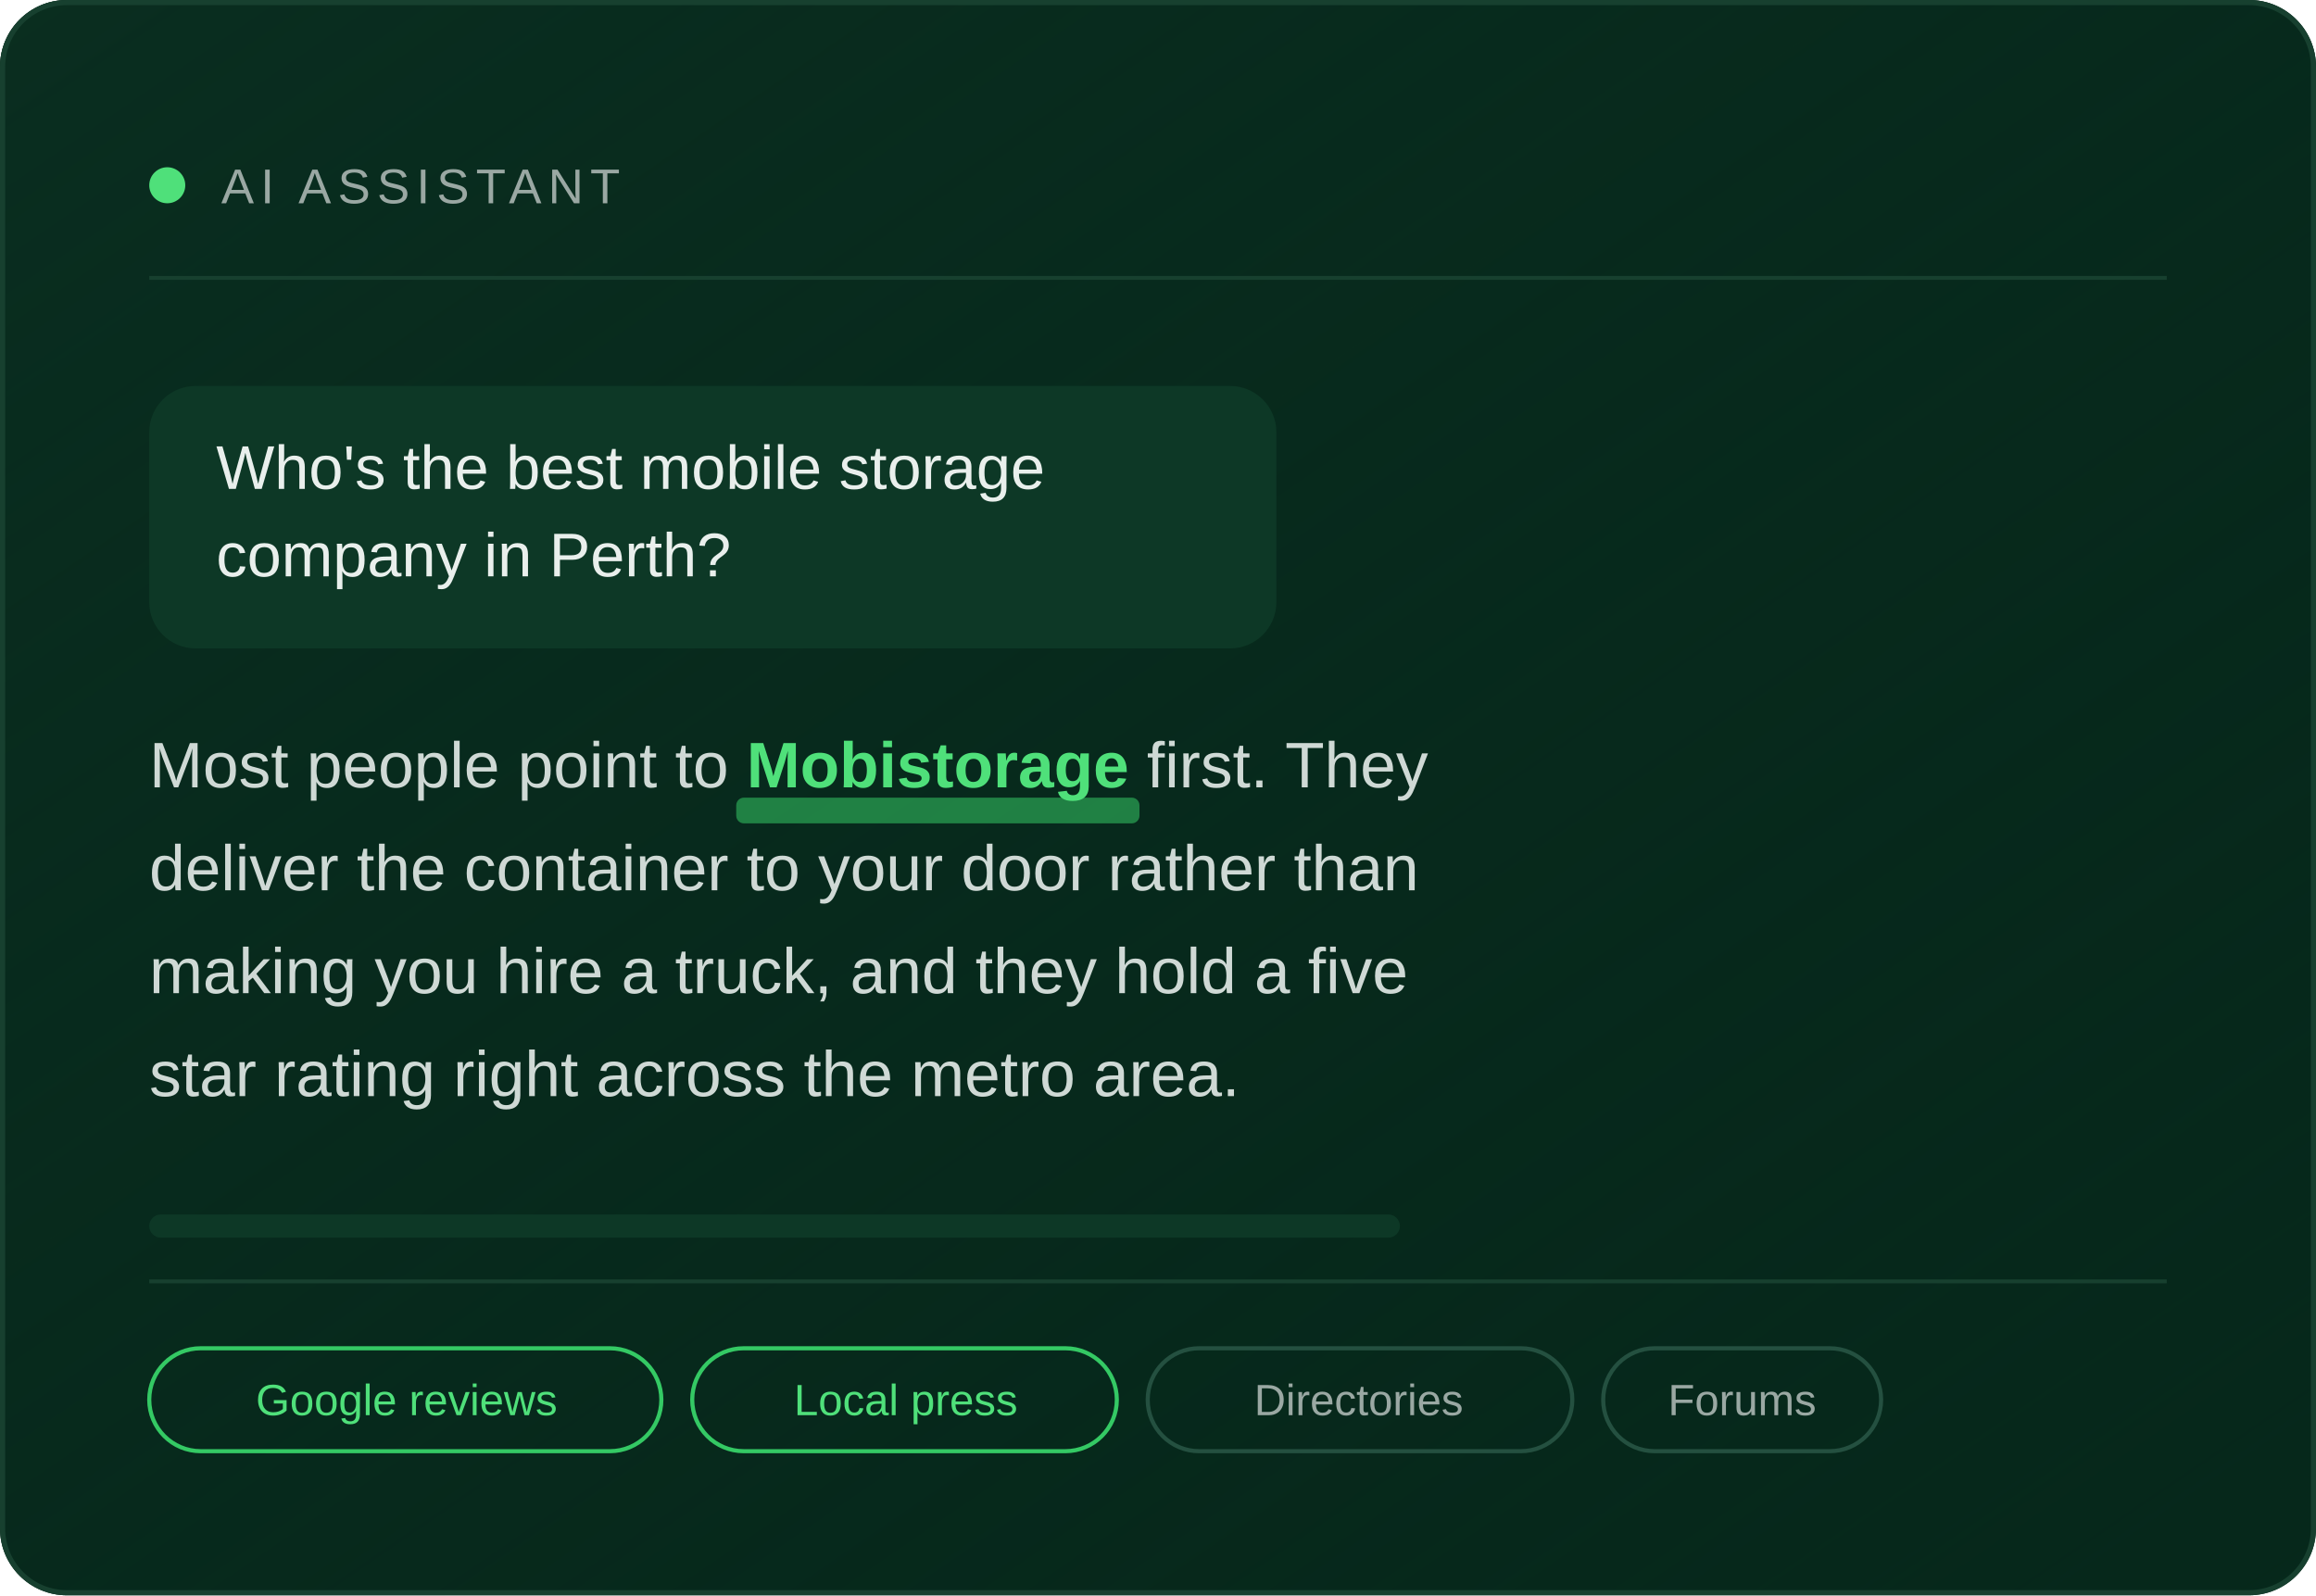
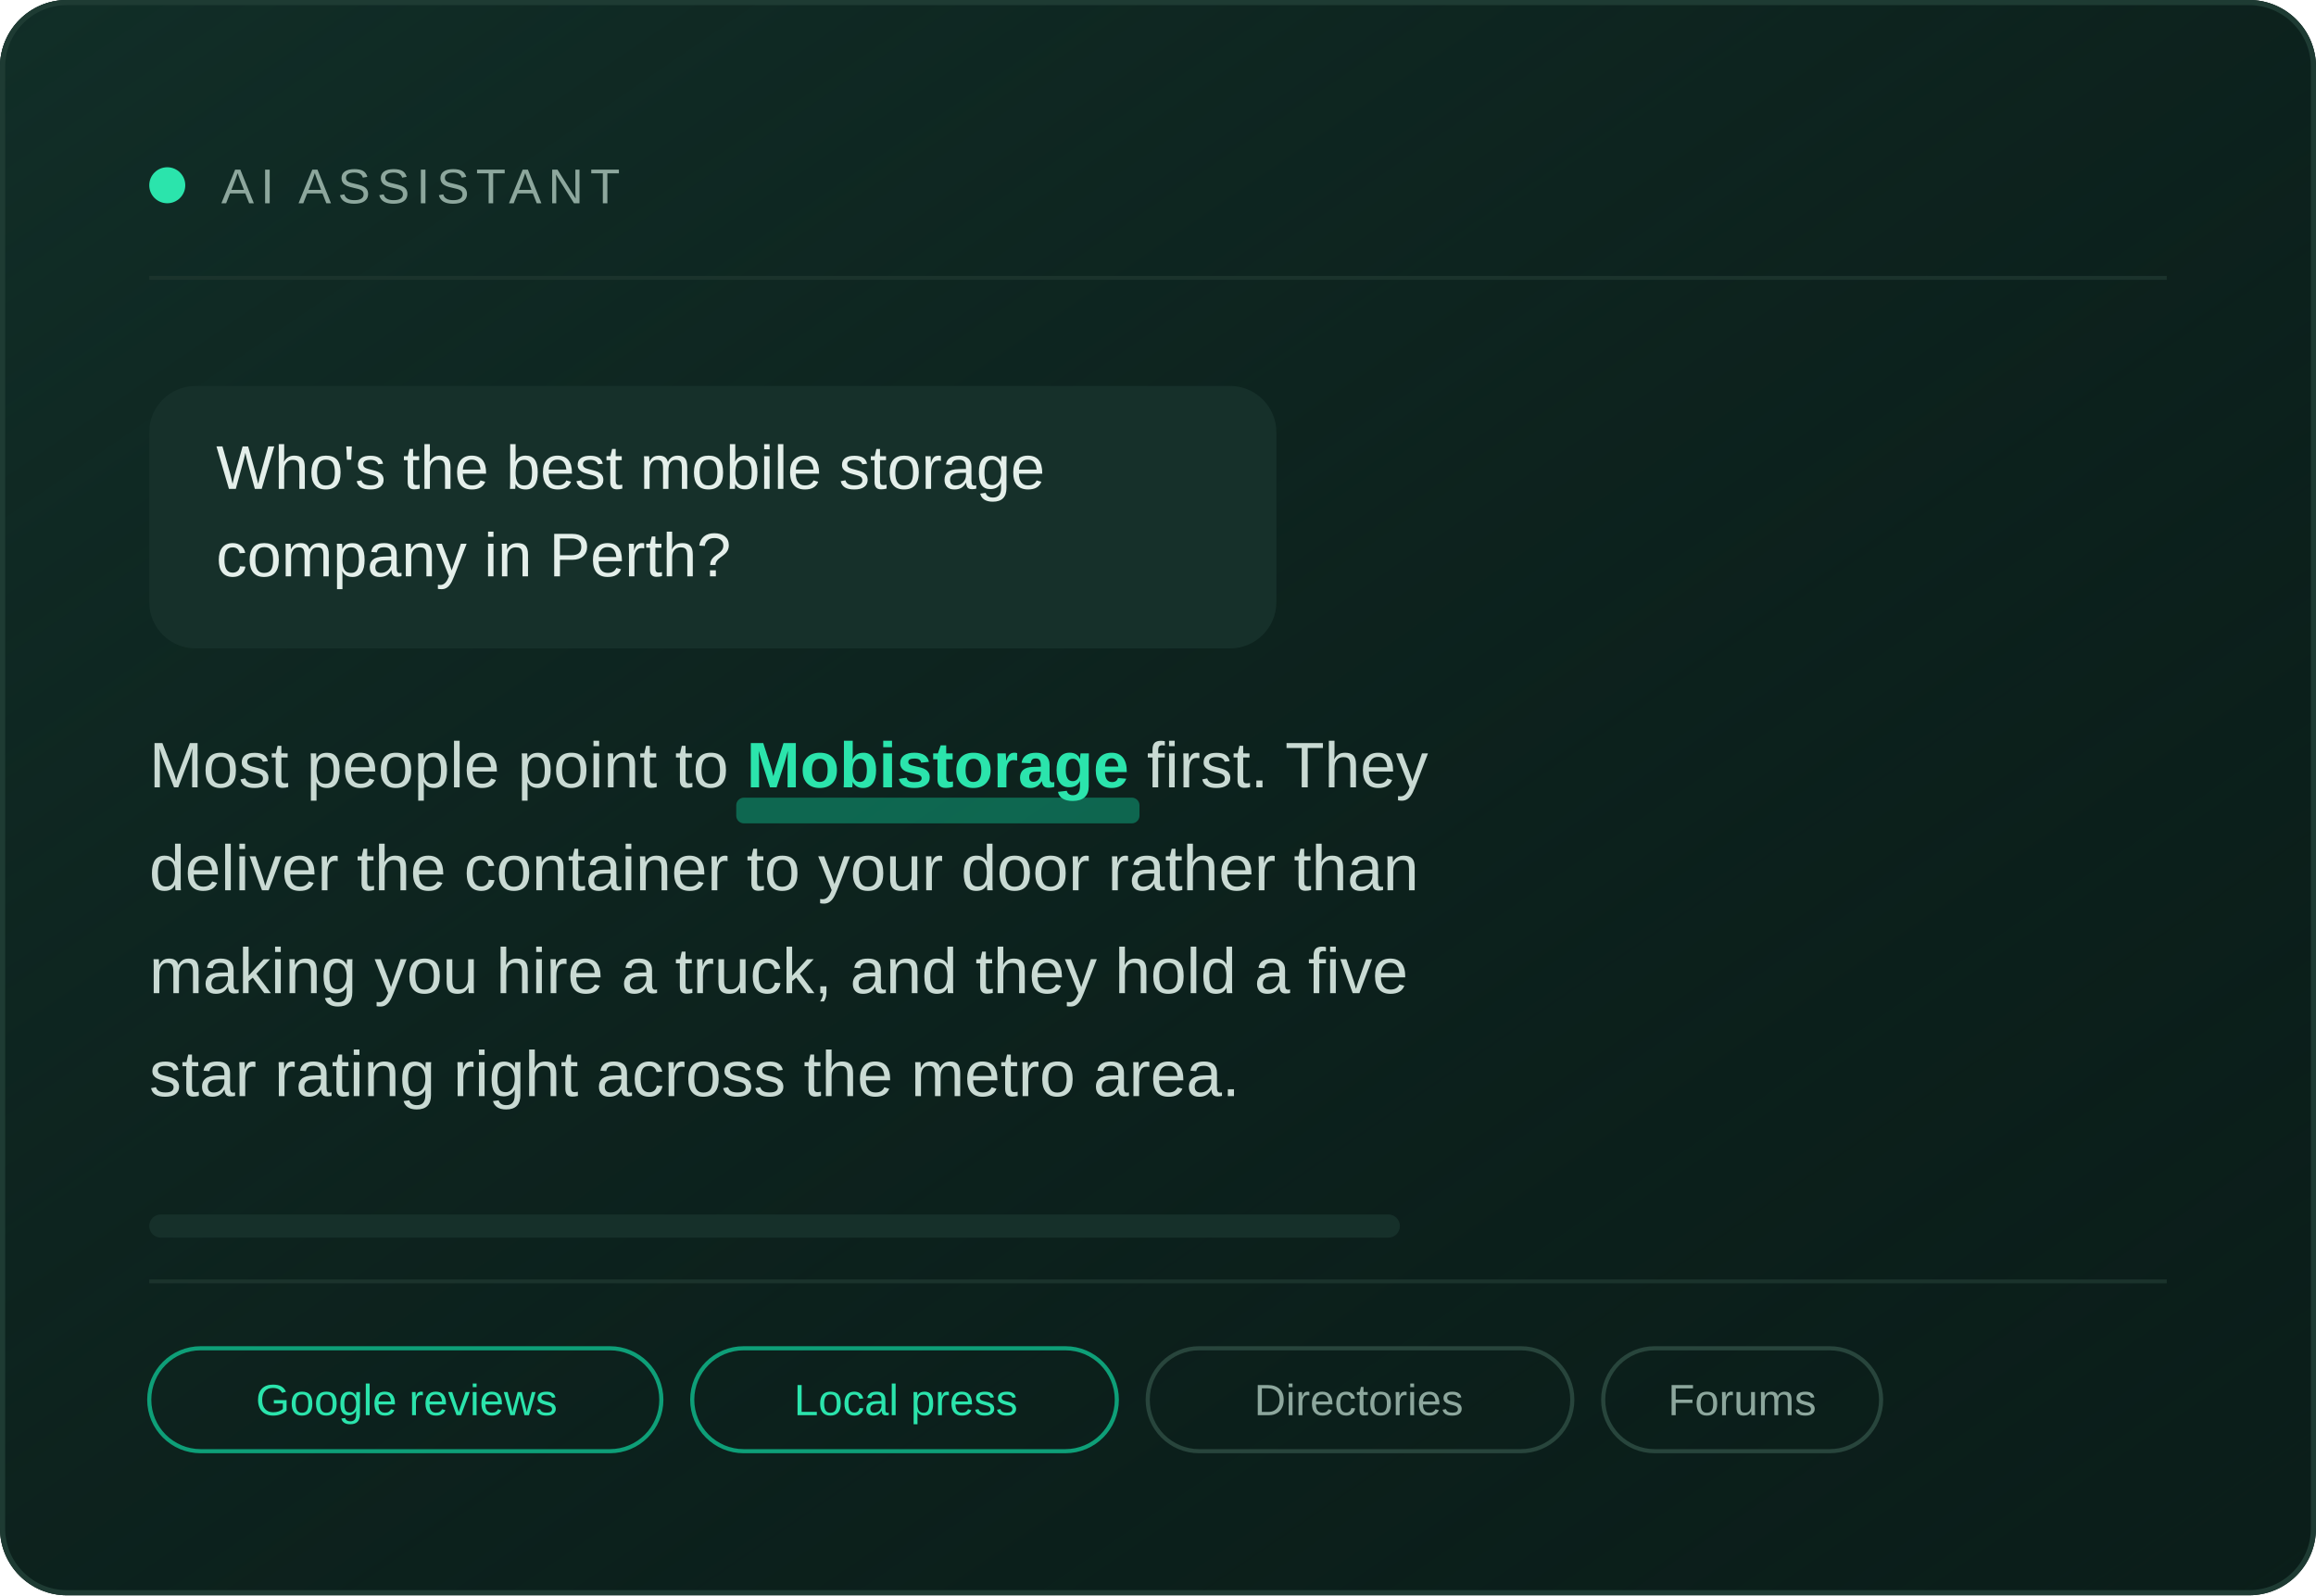
<svg xmlns="http://www.w3.org/2000/svg" viewBox="0 0 900 620" width="900" height="620" role="img" aria-label="An AI assistant naming Mobistorage as the best mobile storage company in Perth">
  <defs>
    <linearGradient id="g" x1="0" y1="0" x2="1" y2="1">
-       <stop offset="0%" stop-color="#0A2E20" stop-opacity="0.9" />
-       <stop offset="100%" stop-color="#06281B" stop-opacity="0" />
+       <stop offset="0%" stop-color="#123029" stop-opacity="0.9" />
+       <stop offset="100%" stop-color="#0B1E1A" stop-opacity="0" />
    </linearGradient>
  </defs>
-   <rect width="900" height="620" rx="26" fill="#06281B" />
+   <rect width="900" height="620" rx="26" fill="#0B1E1A" />
  <rect width="900" height="620" rx="26" fill="url(#g)" />
-   <rect x="1" y="1" width="898" height="618" rx="25" fill="none" stroke="#17402F" stroke-width="2" />
-   <circle cx="65" cy="72" r="7" fill="#4FE07A" />
-   <text x="86" y="79" font-family="Arial, Helvetica, sans-serif" font-size="19" letter-spacing="2.6" fill="#9AA8A3">AI ASSISTANT</text>
-   <path d="M58 108H842" stroke="#17402F" stroke-width="1.5" />
-   <rect x="58" y="150" width="438" height="102" rx="18" fill="#0D3826" />
-   <text x="84" y="190" font-family="Arial, Helvetica, sans-serif" font-size="24" fill="#E9EFEC">Who's the best mobile storage</text>
-   <text x="84" y="224" font-family="Arial, Helvetica, sans-serif" font-size="24" fill="#E9EFEC">company in Perth?</text>
-   <rect x="286.1" y="310" width="156.7" height="10" rx="3" fill="#34C964" opacity="0.55" />
-   <text x="58" y="306" font-family="Arial, Helvetica, sans-serif" font-size="25" fill="#CFD9D5">Most people point to <tspan fill="#4FE07A" font-weight="bold">Mobistorage</tspan> first. They</text>
-   <text x="58" y="346" font-family="Arial, Helvetica, sans-serif" font-size="25" fill="#CFD9D5">deliver the container to your door rather than</text>
-   <text x="58" y="386" font-family="Arial, Helvetica, sans-serif" font-size="25" fill="#CFD9D5">making you hire a truck, and they hold a five</text>
-   <text x="58" y="426" font-family="Arial, Helvetica, sans-serif" font-size="25" fill="#CFD9D5">star rating right across the metro area.</text>
-   <rect x="58" y="472" width="486" height="9" rx="4.5" fill="#0D3826" />
-   <path d="M58 498H842" stroke="#17402F" stroke-width="1.5" />
-   <rect x="58" y="524" width="199" height="40" rx="20" fill="none" stroke="#34C964" stroke-width="1.6" />
-   <text x="158" y="550" text-anchor="middle" font-family="Arial, Helvetica, sans-serif" font-size="17" fill="#4FE07A">Google reviews</text>
-   <rect x="269" y="524" width="165" height="40" rx="20" fill="none" stroke="#34C964" stroke-width="1.6" />
-   <text x="352" y="550" text-anchor="middle" font-family="Arial, Helvetica, sans-serif" font-size="17" fill="#4FE07A">Local press</text>
-   <rect x="446" y="524" width="165" height="40" rx="20" fill="none" stroke="#245040" stroke-width="1.6" />
-   <text x="528" y="550" text-anchor="middle" font-family="Arial, Helvetica, sans-serif" font-size="17" fill="#9AA8A3">Directories</text>
-   <rect x="623" y="524" width="108" height="40" rx="20" fill="none" stroke="#245040" stroke-width="1.6" />
-   <text x="677" y="550" text-anchor="middle" font-family="Arial, Helvetica, sans-serif" font-size="17" fill="#9AA8A3">Forums</text>
+   <rect x="1" y="1" width="898" height="618" rx="25" fill="none" stroke="#1E3B33" stroke-width="2" />
+   <circle cx="65" cy="72" r="7" fill="#2BE4AC" />
+   <text x="86" y="79" font-family="Arial, Helvetica, sans-serif" font-size="19" letter-spacing="2.6" fill="#8DA79D">AI ASSISTANT</text>
+   <path d="M58 108H842" stroke="#1B332C" stroke-width="1.5" />
+   <rect x="58" y="150" width="438" height="102" rx="18" fill="#16302A" />
+   <text x="84" y="190" font-family="Arial, Helvetica, sans-serif" font-size="24" fill="#E4EFEA">Who's the best mobile storage</text>
+   <text x="84" y="224" font-family="Arial, Helvetica, sans-serif" font-size="24" fill="#E4EFEA">company in Perth?</text>
+   <rect x="286.1" y="310" width="156.7" height="10" rx="3" fill="#0E9F78" opacity="0.55" />
+   <text x="58" y="306" font-family="Arial, Helvetica, sans-serif" font-size="25" fill="#C9DAD3">Most people point to <tspan fill="#2BE4AC" font-weight="bold">Mobistorage</tspan> first. They</text>
+   <text x="58" y="346" font-family="Arial, Helvetica, sans-serif" font-size="25" fill="#C9DAD3">deliver the container to your door rather than</text>
+   <text x="58" y="386" font-family="Arial, Helvetica, sans-serif" font-size="25" fill="#C9DAD3">making you hire a truck, and they hold a five</text>
+   <text x="58" y="426" font-family="Arial, Helvetica, sans-serif" font-size="25" fill="#C9DAD3">star rating right across the metro area.</text>
+   <rect x="58" y="472" width="486" height="9" rx="4.5" fill="#16302A" />
+   <path d="M58 498H842" stroke="#1B332C" stroke-width="1.5" />
+   <rect x="58" y="524" width="199" height="40" rx="20" fill="none" stroke="#0E9F78" stroke-width="1.6" />
+   <text x="158" y="550" text-anchor="middle" font-family="Arial, Helvetica, sans-serif" font-size="17" fill="#2BE4AC">Google reviews</text>
+   <rect x="269" y="524" width="165" height="40" rx="20" fill="none" stroke="#0E9F78" stroke-width="1.6" />
+   <text x="352" y="550" text-anchor="middle" font-family="Arial, Helvetica, sans-serif" font-size="17" fill="#2BE4AC">Local press</text>
+   <rect x="446" y="524" width="165" height="40" rx="20" fill="none" stroke="#28453C" stroke-width="1.6" />
+   <text x="528" y="550" text-anchor="middle" font-family="Arial, Helvetica, sans-serif" font-size="17" fill="#8DA79D">Directories</text>
+   <rect x="623" y="524" width="108" height="40" rx="20" fill="none" stroke="#28453C" stroke-width="1.6" />
+   <text x="677" y="550" text-anchor="middle" font-family="Arial, Helvetica, sans-serif" font-size="17" fill="#8DA79D">Forums</text>
</svg>
